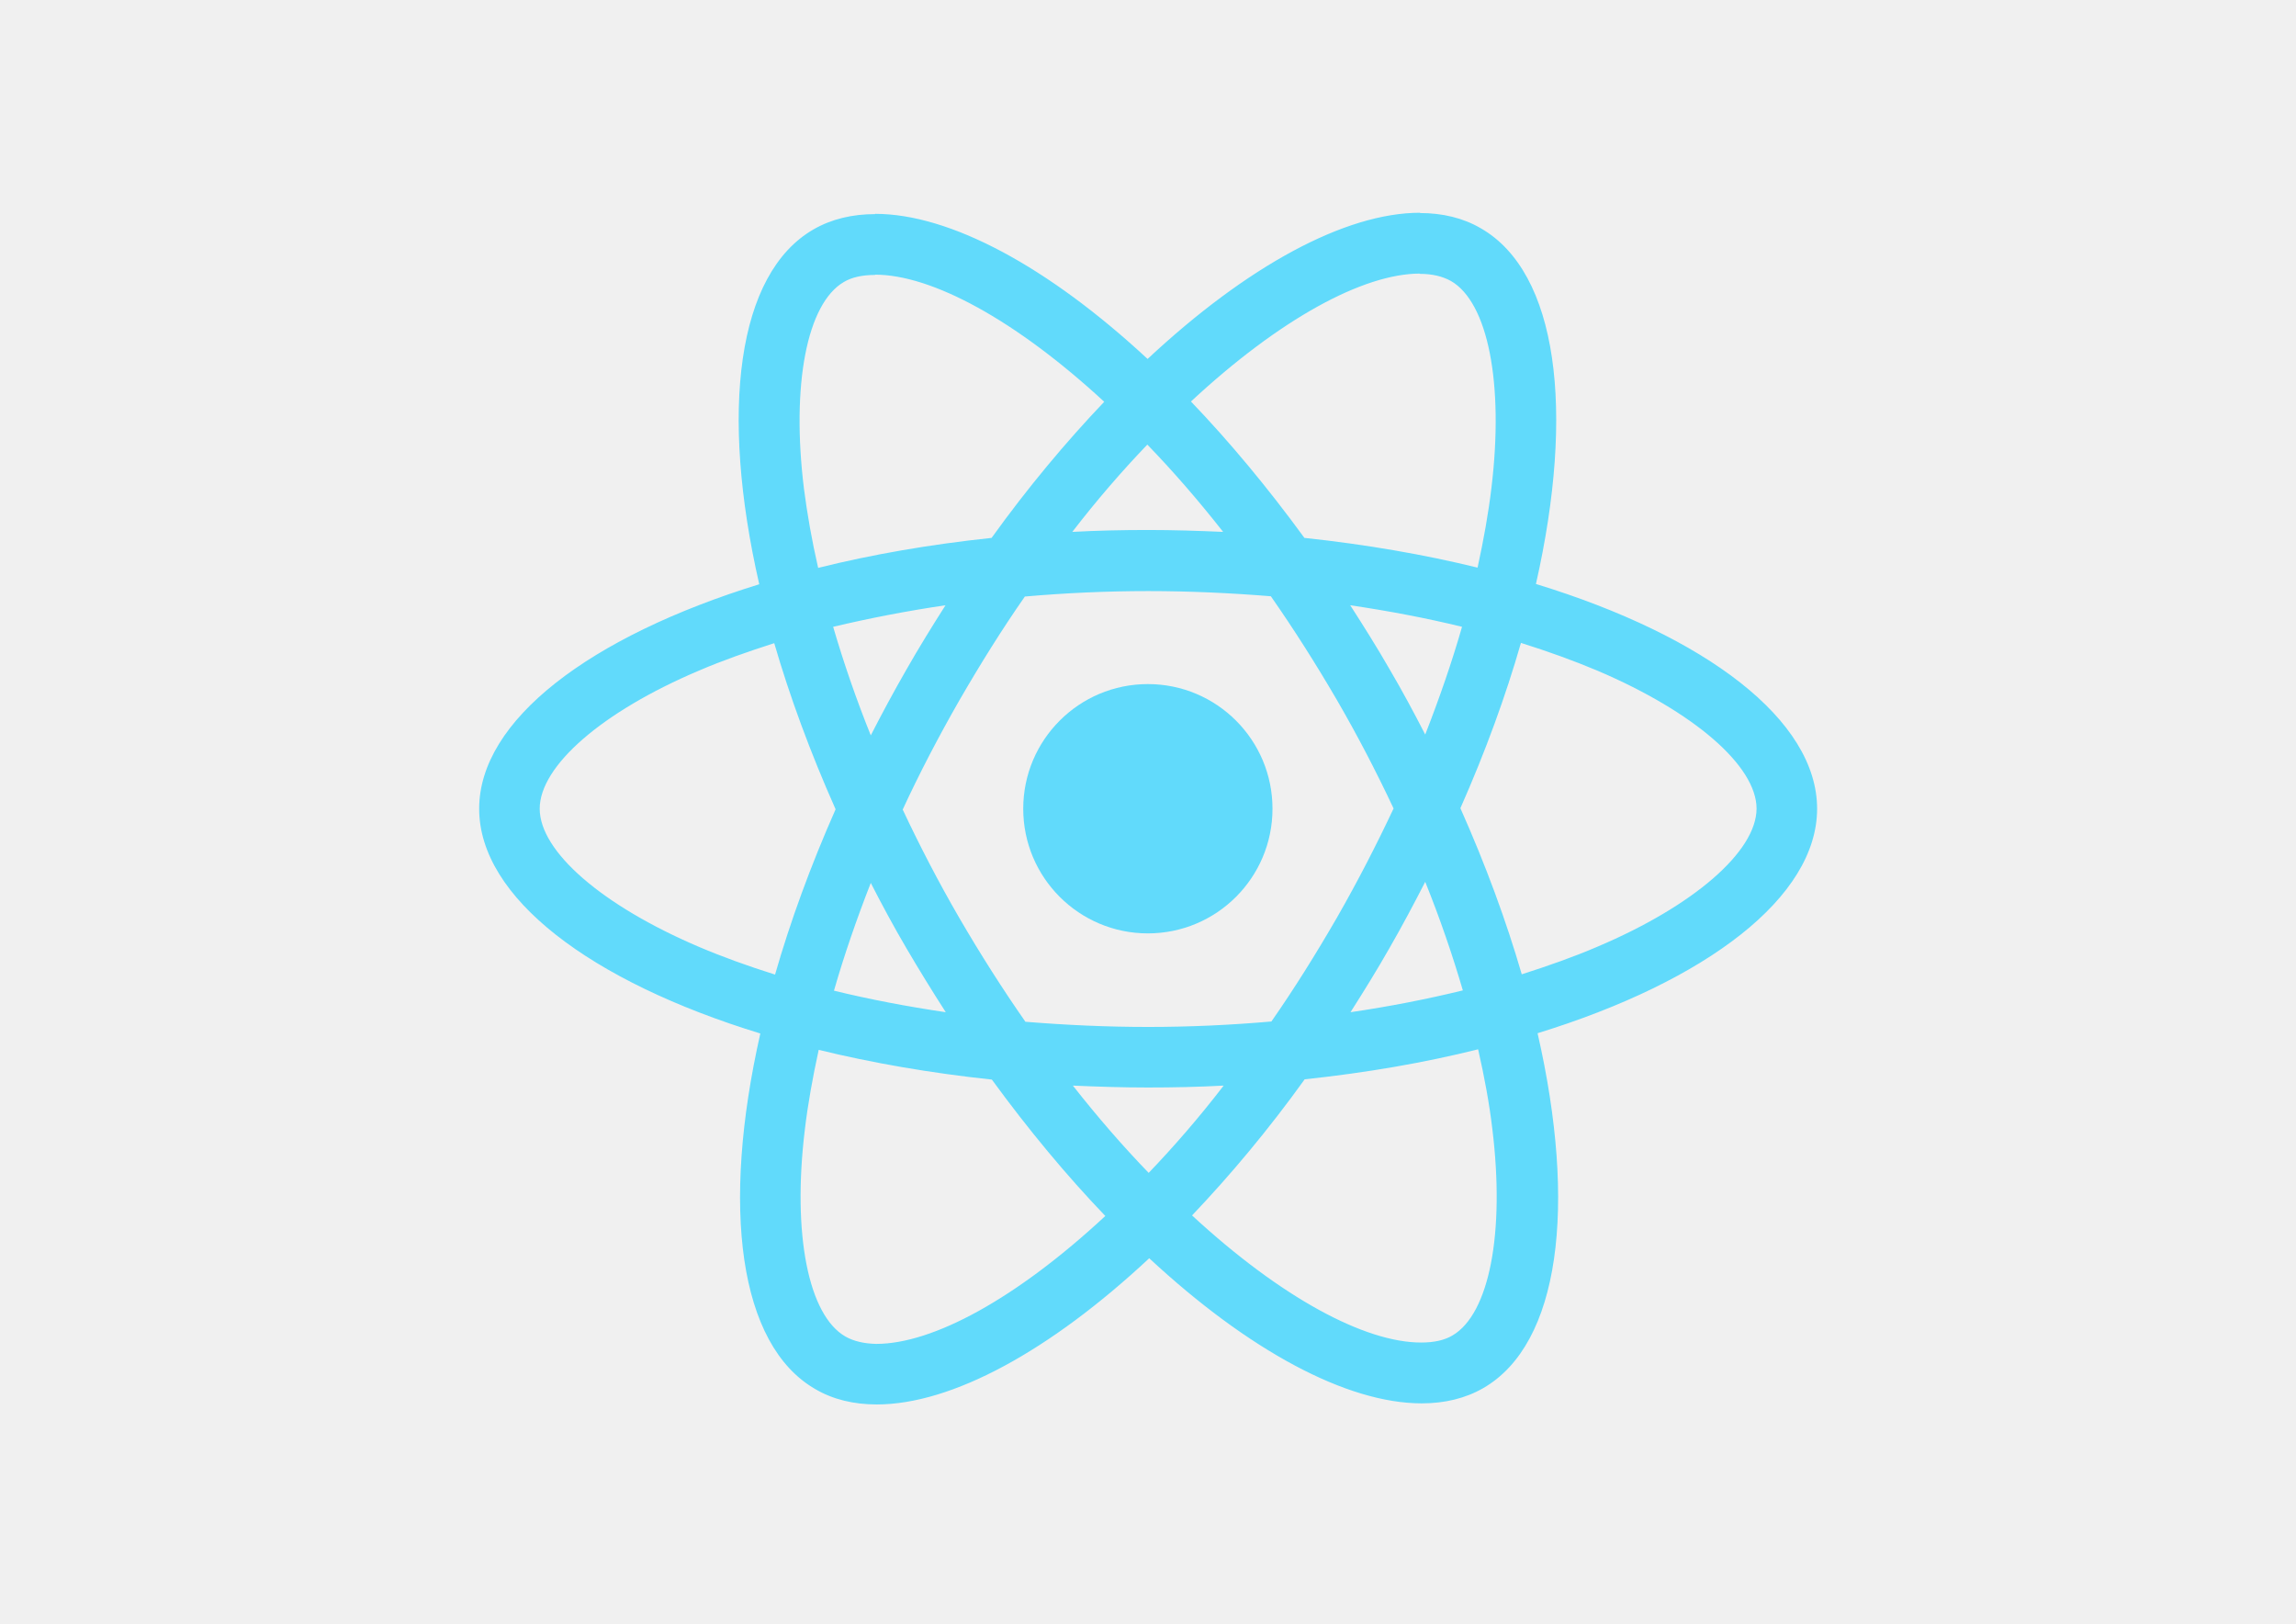
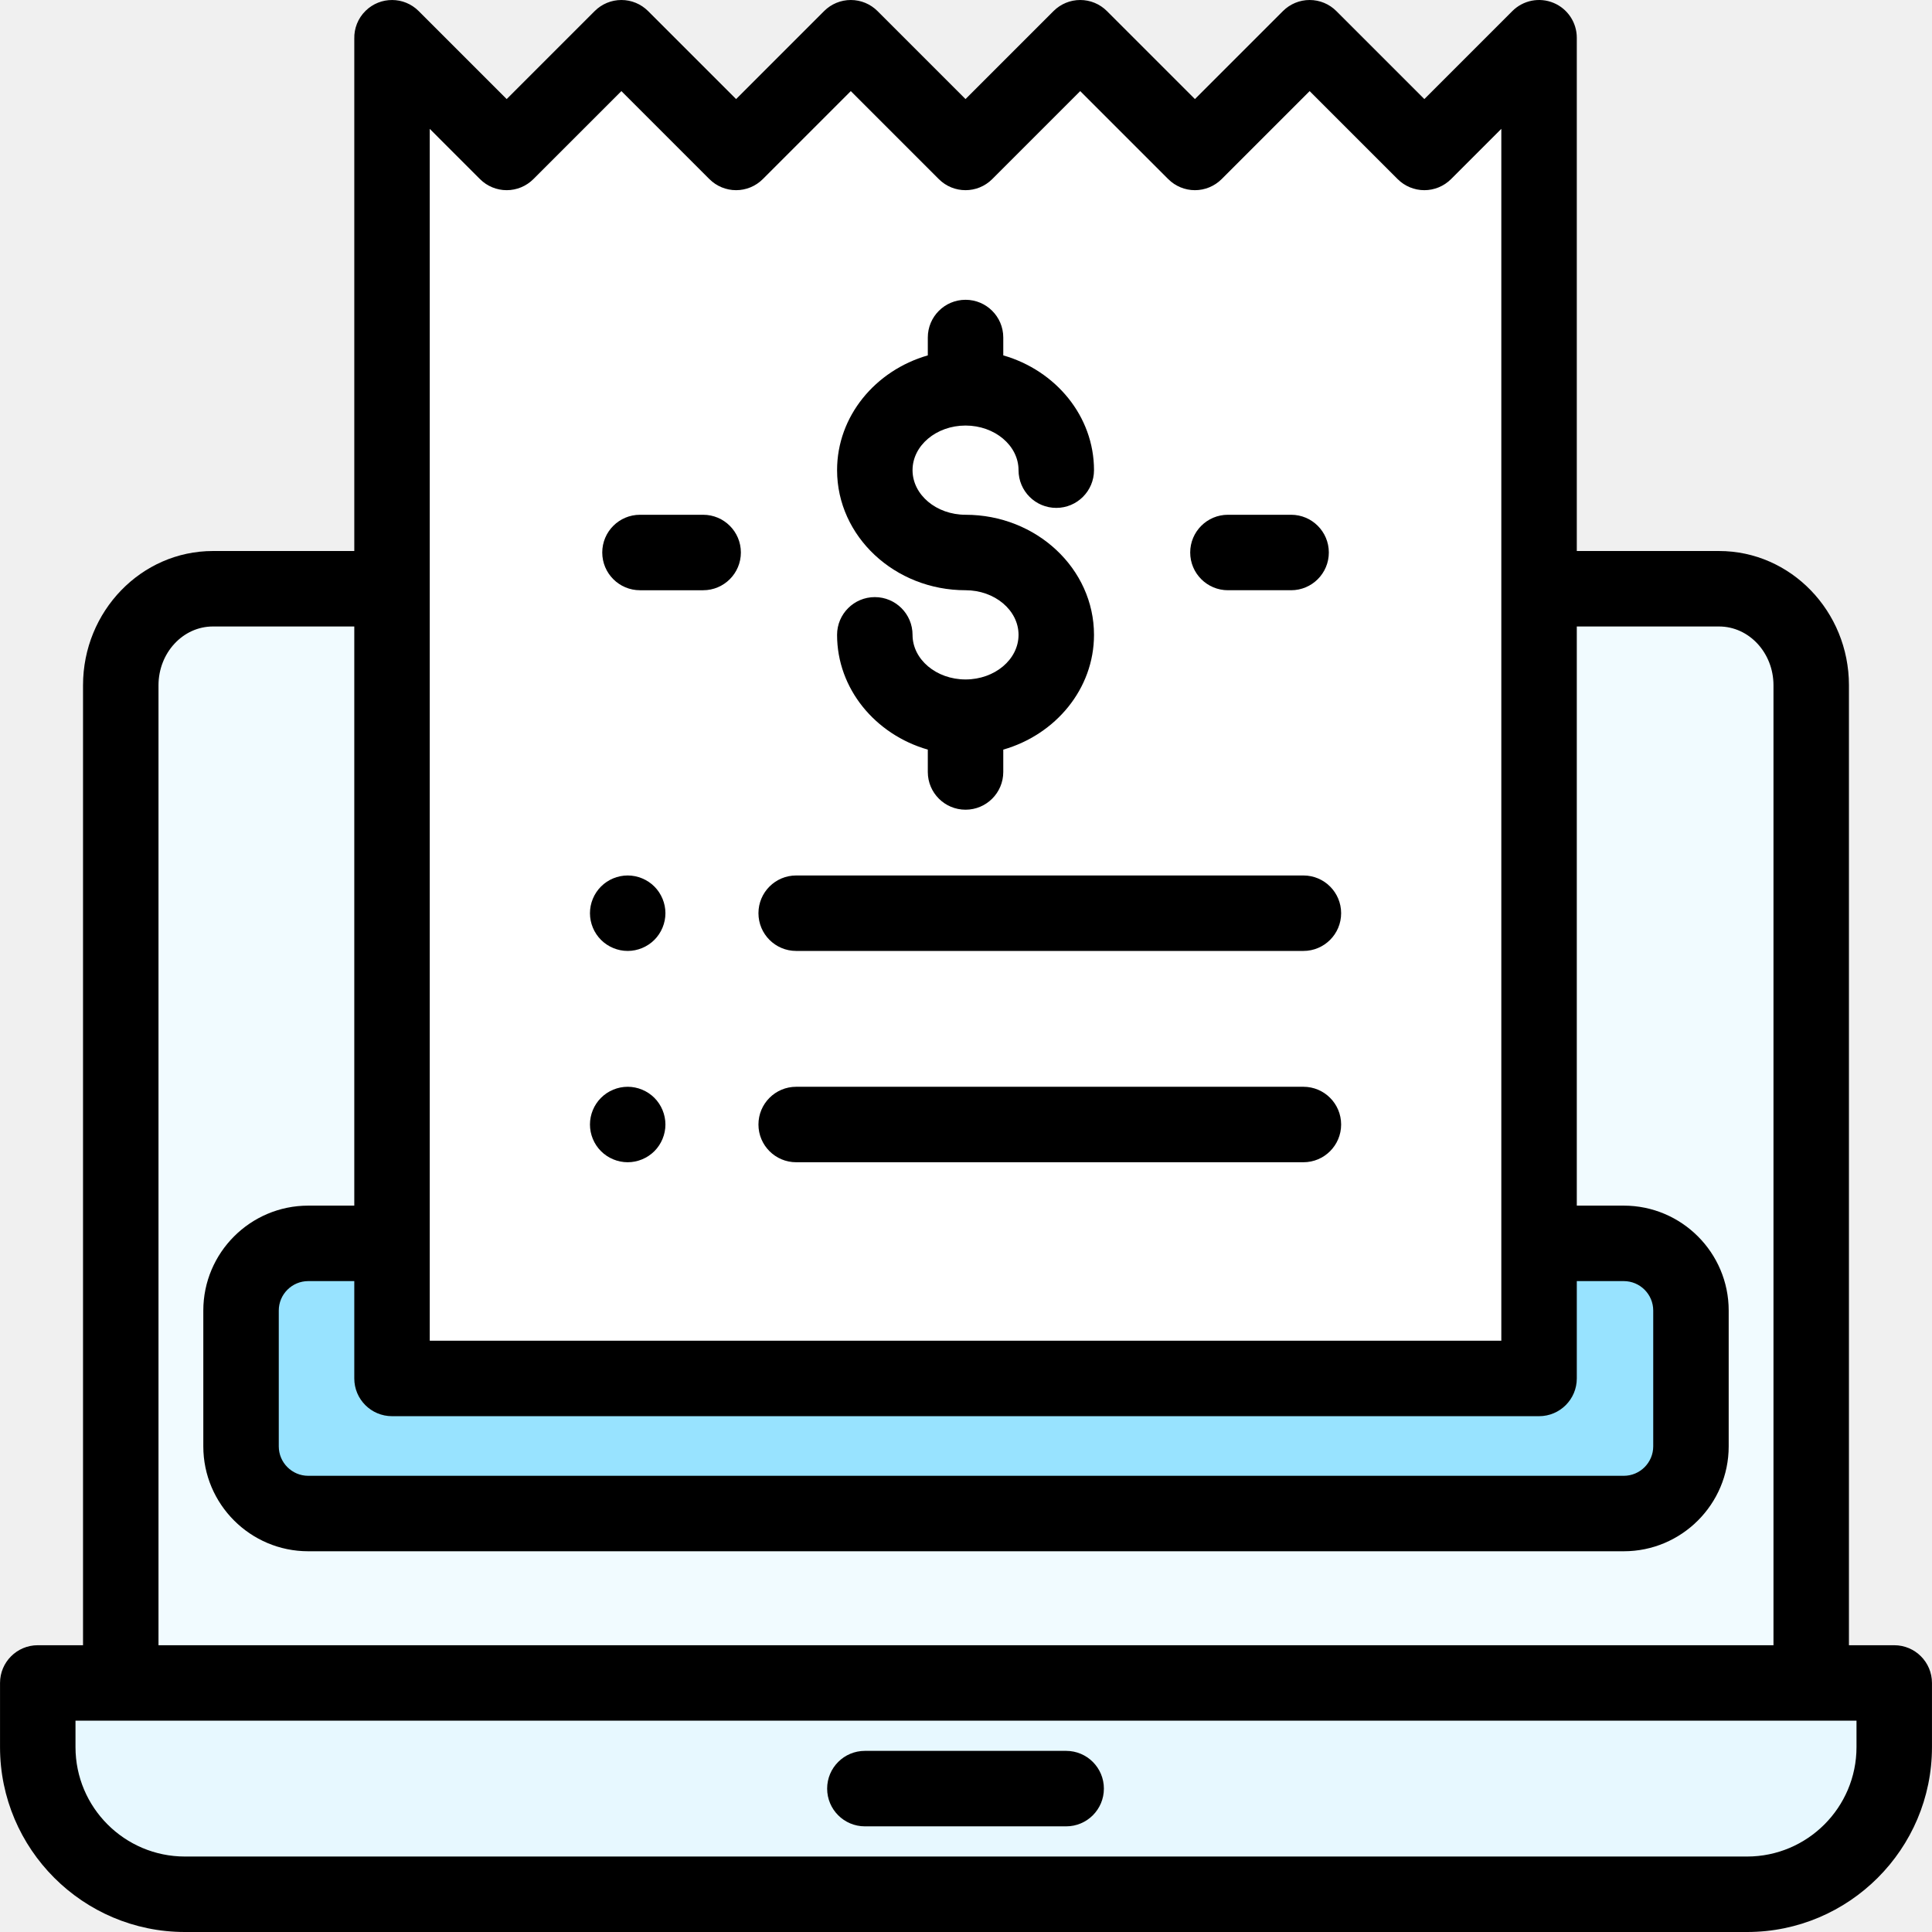
- <svg xmlns="http://www.w3.org/2000/svg" viewBox="0 0 841.9 595.3">
-   <g fill="#61DAFB">
-     <path d="M666.3 296.5c0-32.5-40.7-63.3-103.1-82.4 14.4-63.6 8-114.2-20.2-130.4-6.5-3.8-14.1-5.6-22.4-5.6v22.3c4.6 0 8.3.9 11.4 2.6 13.6 7.8 19.5 37.5 14.9 75.7-1.1 9.4-2.9 19.3-5.1 29.4-19.6-4.8-41-8.5-63.5-10.9-13.5-18.5-27.5-35.3-41.6-50 32.6-30.3 63.2-46.9 84-46.9V78c-27.5 0-63.5 19.6-99.9 53.6-36.4-33.8-72.4-53.2-99.9-53.2v22.3c20.7 0 51.4 16.5 84 46.6-14 14.7-28 31.4-41.3 49.9-22.6 2.4-44 6.1-63.6 11-2.3-10-4-19.7-5.2-29-4.7-38.2 1.1-67.9 14.6-75.8 3-1.8 6.9-2.6 11.5-2.6V78.5c-8.4 0-16 1.8-22.6 5.6-28.1 16.2-34.4 66.7-19.9 130.1-62.2 19.2-102.7 49.9-102.7 82.3 0 32.5 40.7 63.3 103.1 82.4-14.4 63.6-8 114.2 20.2 130.4 6.5 3.8 14.1 5.6 22.5 5.6 27.5 0 63.5-19.6 99.9-53.6 36.4 33.8 72.4 53.2 99.9 53.2 8.4 0 16-1.8 22.6-5.6 28.1-16.2 34.4-66.7 19.9-130.1 62-19.1 102.5-49.9 102.5-82.3zm-130.2-66.7c-3.7 12.9-8.3 26.2-13.5 39.5-4.1-8-8.4-16-13.1-24-4.6-8-9.5-15.8-14.4-23.4 14.2 2.1 27.9 4.7 41 7.9zm-45.8 106.5c-7.8 13.5-15.8 26.3-24.1 38.2-14.9 1.3-30 2-45.2 2-15.1 0-30.2-.7-45-1.9-8.3-11.9-16.4-24.6-24.2-38-7.6-13.1-14.5-26.4-20.8-39.8 6.2-13.4 13.2-26.8 20.7-39.9 7.8-13.5 15.8-26.3 24.1-38.2 14.9-1.3 30-2 45.2-2 15.1 0 30.2.7 45 1.9 8.3 11.9 16.4 24.6 24.2 38 7.6 13.1 14.5 26.4 20.8 39.8-6.3 13.4-13.2 26.8-20.7 39.9zm32.3-13c5.4 13.4 10 26.8 13.8 39.8-13.1 3.2-26.9 5.9-41.2 8 4.9-7.7 9.8-15.6 14.4-23.7 4.6-8 8.9-16.1 13-24.1zM421.2 430c-9.3-9.6-18.6-20.3-27.8-32 9 .4 18.2.7 27.5.7 9.4 0 18.7-.2 27.8-.7-9 11.7-18.3 22.4-27.5 32zm-74.4-58.9c-14.2-2.1-27.9-4.7-41-7.9 3.7-12.9 8.3-26.2 13.5-39.5 4.1 8 8.4 16 13.1 24 4.7 8 9.5 15.8 14.4 23.4zM420.7 163c9.3 9.6 18.6 20.3 27.8 32-9-.4-18.2-.7-27.5-.7-9.4 0-18.7.2-27.8.7 9-11.7 18.3-22.4 27.5-32zm-74 58.9c-4.9 7.7-9.8 15.6-14.4 23.7-4.6 8-8.9 16-13 24-5.4-13.4-10-26.8-13.8-39.8 13.1-3.1 26.9-5.8 41.2-7.9zm-90.5 125.2c-35.4-15.1-58.3-34.9-58.3-50.6 0-15.7 22.9-35.6 58.3-50.6 8.6-3.7 18-7 27.7-10.1 5.7 19.6 13.2 40 22.5 60.9-9.2 20.8-16.6 41.1-22.2 60.6-9.9-3.1-19.3-6.5-28-10.2zM310 490c-13.6-7.8-19.5-37.5-14.9-75.7 1.1-9.4 2.9-19.3 5.1-29.4 19.6 4.8 41 8.5 63.5 10.9 13.5 18.5 27.5 35.3 41.6 50-32.6 30.3-63.2 46.9-84 46.9-4.5-.1-8.3-1-11.3-2.7zm237.2-76.2c4.7 38.2-1.1 67.9-14.6 75.8-3 1.8-6.9 2.6-11.5 2.6-20.7 0-51.4-16.5-84-46.6 14-14.7 28-31.4 41.3-49.9 22.6-2.4 44-6.1 63.6-11 2.3 10.1 4.1 19.8 5.2 29.1zm38.5-66.7c-8.6 3.7-18 7-27.7 10.1-5.7-19.6-13.2-40-22.5-60.9 9.2-20.8 16.6-41.1 22.2-60.6 9.9 3.1 19.3 6.5 28.1 10.2 35.4 15.1 58.3 34.9 58.3 50.6-.1 15.7-23 35.6-58.4 50.6zM320.8 78.4z" />
-     <circle cx="420.9" cy="296.5" r="45.7" />
-     <path d="M520.5 78.1z" />
-   </g>
+ <svg xmlns="http://www.w3.org/2000/svg" version="1.1" id="Capa_1" x="0px" y="0px" viewBox="0 0 512.001 512.001" style="enable-background:new 0 0 512.001 512.001;" xml:space="preserve">
+   <path style="fill:#E7F8FF;" d="M324.14,446.003h177.853l0,0v16.999c0,21.538-17.46,38.999-38.999,38.999H49.006  c-21.538,0-38.999-17.461-38.999-38.999v-16.999h177.842H324.14z" />
+   <path style="fill:#F1FBFF;" d="M32.004,444.003V181.607c0-14.128,10.934-25.582,24.419-25.582h30.445h338.515h30.188  c13.487,0,24.419,11.455,24.419,25.582l0,0v262.395H32.004z" />
+   <path style="fill:#98E3FF;" d="M410.369,329.506h19.946c9.834,0,17.806,7.972,17.806,17.806v35.984  c0,9.834-7.972,17.806-17.806,17.806H81.685c-9.834,0-17.806-7.972-17.806-17.806v-35.984c0-9.834,7.972-17.806,17.806-17.806  h17.692" />
+   <polygon style="fill:#FFFFFF;" points="407.869,365.304 103.89,365.304 103.89,10.013 103.878,10 134.277,40.399 164.676,10   195.075,40.399 225.474,10 255.873,40.399 286.272,10 316.672,40.399 347.071,10 377.47,40.399 407.869,10 " />
+   <path d="M229.203,484.001h53.34c5.522,0,10-4.477,10-10c0-5.523-4.478-10-10-10h-53.34c-5.522,0-10,4.477-10,10  C219.203,479.525,223.681,484.001,229.203,484.001z" />
+   <path d="M501.993,436.003H489.99V181.607c0-19.62-15.44-35.582-34.419-35.582h-37.703V10c0-4.044-2.437-7.691-6.173-9.239  c-3.737-1.548-8.038-0.692-10.898,2.167L377.47,26.258L354.142,2.93c-1.875-1.876-4.419-2.93-7.071-2.93  c-2.652,0-5.195,1.054-7.071,2.929l-23.329,23.328L293.344,2.93c-1.876-1.876-4.419-2.93-7.071-2.93  c-2.652,0-5.195,1.054-7.071,2.929l-23.329,23.328L232.545,2.929c-1.876-1.875-4.419-2.929-7.071-2.929s-5.195,1.054-7.071,2.929  l-23.327,23.328L171.747,2.929c-1.876-1.875-4.419-2.929-7.071-2.929s-5.196,1.054-7.071,2.929l-23.327,23.328L110.95,2.929  c-3.877-3.877-10.146-3.903-14.064-0.065c-2.058,2.016-3.059,4.707-2.995,7.381v135.78H56.423  c-18.978,0-34.419,15.962-34.419,35.582v254.396H10.008c-5.522,0-10,4.477-10,10v16.999c0,27.018,21.98,48.999,48.999,48.999  h413.988c27.018,0,48.999-21.98,48.999-48.999v-16.999C511.993,440.48,507.516,436.003,501.993,436.003z M113.889,34.154  l13.317,13.317c1.876,1.875,4.419,2.929,7.071,2.929s5.195-1.054,7.071-2.929l23.327-23.328l23.328,23.328  c1.876,1.875,4.419,2.929,7.071,2.929s5.196-1.054,7.071-2.929l23.327-23.328l23.328,23.328c3.906,3.905,10.236,3.905,14.143,0  l23.328-23.328l23.327,23.328c1.875,1.875,4.419,2.929,7.071,2.929c2.652,0,5.195-1.054,7.071-2.929l23.328-23.328l23.327,23.328  c1.876,1.875,4.419,2.929,7.071,2.929c2.652,0,5.195-1.054,7.071-2.929l13.329-13.329v321.162H113.889V34.154z M407.869,375.304  c5.522,0,10-4.477,10-10v-25.798h12.447c4.305,0,7.807,3.502,7.807,7.807v35.984c0,4.305-3.502,7.807-7.807,7.807H81.685  c-4.305,0-7.807-3.502-7.807-7.807v-35.984c0-4.305,3.502-7.807,7.807-7.807H93.89v25.798c0,5.523,4.478,10,10,10L407.869,375.304  L407.869,375.304z M42.004,181.607c0-8.592,6.469-15.583,14.42-15.583H93.89v153.481H81.685c-15.333,0-27.806,12.474-27.806,27.806  v35.984c0,15.333,12.474,27.806,27.806,27.806h348.631c15.333,0,27.806-12.474,27.806-27.806v-35.984  c0-15.333-12.474-27.806-27.806-27.806h-12.448V166.025h37.703c7.951,0,14.42,6.991,14.42,15.583v254.396H42.004L42.004,181.607  L42.004,181.607z M491.993,463.002c0,15.991-13.01,28.999-28.999,28.999H49.006c-15.99,0-28.999-13.009-28.999-28.999v-7h471.986  V463.002z" />
+   <path d="M255.879,180.062c-7.744,0-14.045-5.303-14.045-11.822c0-5.523-4.478-10-10-10c-5.522,0-10,4.477-10,10  c0,14.295,10.137,26.416,24.044,30.418v5.922c0,5.523,4.478,10,10,10c5.522,0,10-4.477,10-10v-5.922  c13.907-4.003,24.044-16.124,24.044-30.418c0-17.545-15.272-31.821-34.044-31.821c-7.744,0-14.045-5.303-14.045-11.822  c0-6.519,6.301-11.822,14.045-11.822s14.045,5.303,14.045,11.822c0,5.523,4.478,10,10,10c5.522,0,10-4.477,10-10  c0-14.295-10.137-26.416-24.044-30.418v-4.732c0-5.523-4.478-10-10-10s-10,4.477-10,10v4.732  c-13.907,4.003-24.044,16.124-24.044,30.418c0,17.546,15.272,31.821,34.044,31.821c7.744,0,14.045,5.303,14.045,11.822  C269.924,174.759,263.623,180.062,255.879,180.062z" />
+   <path d="M325.417,156.419h16.738c5.522,0,10-4.477,10-10c0-5.523-4.478-10-10-10h-16.738c-5.522,0-10,4.477-10,10  C315.418,151.942,319.895,156.419,325.417,156.419z" />
+   <path d="M186.341,136.42h-16.738c-5.522,0-10,4.477-10,10c0,5.523,4.478,10,10,10h16.738c5.522,0,10-4.477,10-10  C196.341,140.896,191.864,136.42,186.341,136.42z" />
+   <path d="M345.416,232.009H210.997c-5.522,0-10,4.477-10,10s4.478,10,10,10h134.419c5.522,0,10-4.477,10-10  S350.939,232.009,345.416,232.009z" />
+   <path d="M166.346,232.009c-2.64,0-5.22,1.07-7.07,2.93c-1.869,1.86-2.93,4.44-2.93,7.07s1.061,5.21,2.93,7.07  c1.86,1.86,4.431,2.93,7.07,2.93c2.63,0,5.2-1.07,7.07-2.93c1.859-1.86,2.93-4.44,2.93-7.07s-1.07-5.21-2.93-7.07  C171.556,233.078,168.976,232.009,166.346,232.009z" />
+   <path d="M345.416,288.007H210.997c-5.522,0-10,4.477-10,10c0,5.523,4.478,10,10,10h134.419c5.522,0,10-4.477,10-10  C355.415,292.484,350.939,288.007,345.416,288.007z" />
+   <path d="M166.346,288.007c-2.64,0-5.22,1.07-7.07,2.93c-1.869,1.86-2.93,4.44-2.93,7.07c0,2.63,1.061,5.21,2.93,7.07  c1.86,1.86,4.431,2.93,7.07,2.93c2.63,0,5.21-1.07,7.07-2.93c1.859-1.86,2.93-4.44,2.93-7.07c0-2.63-1.07-5.21-2.93-7.07  C171.556,289.076,168.976,288.007,166.346,288.007z" />
+   <g>
+ </g>
+   <g>
+ </g>
+   <g>
+ </g>
+   <g>
+ </g>
+   <g>
+ </g>
+   <g>
+ </g>
+   <g>
+ </g>
+   <g>
+ </g>
+   <g>
+ </g>
+   <g>
+ </g>
+   <g>
+ </g>
+   <g>
+ </g>
+   <g>
+ </g>
+   <g>
+ </g>
+   <g>
+ </g>
</svg>
